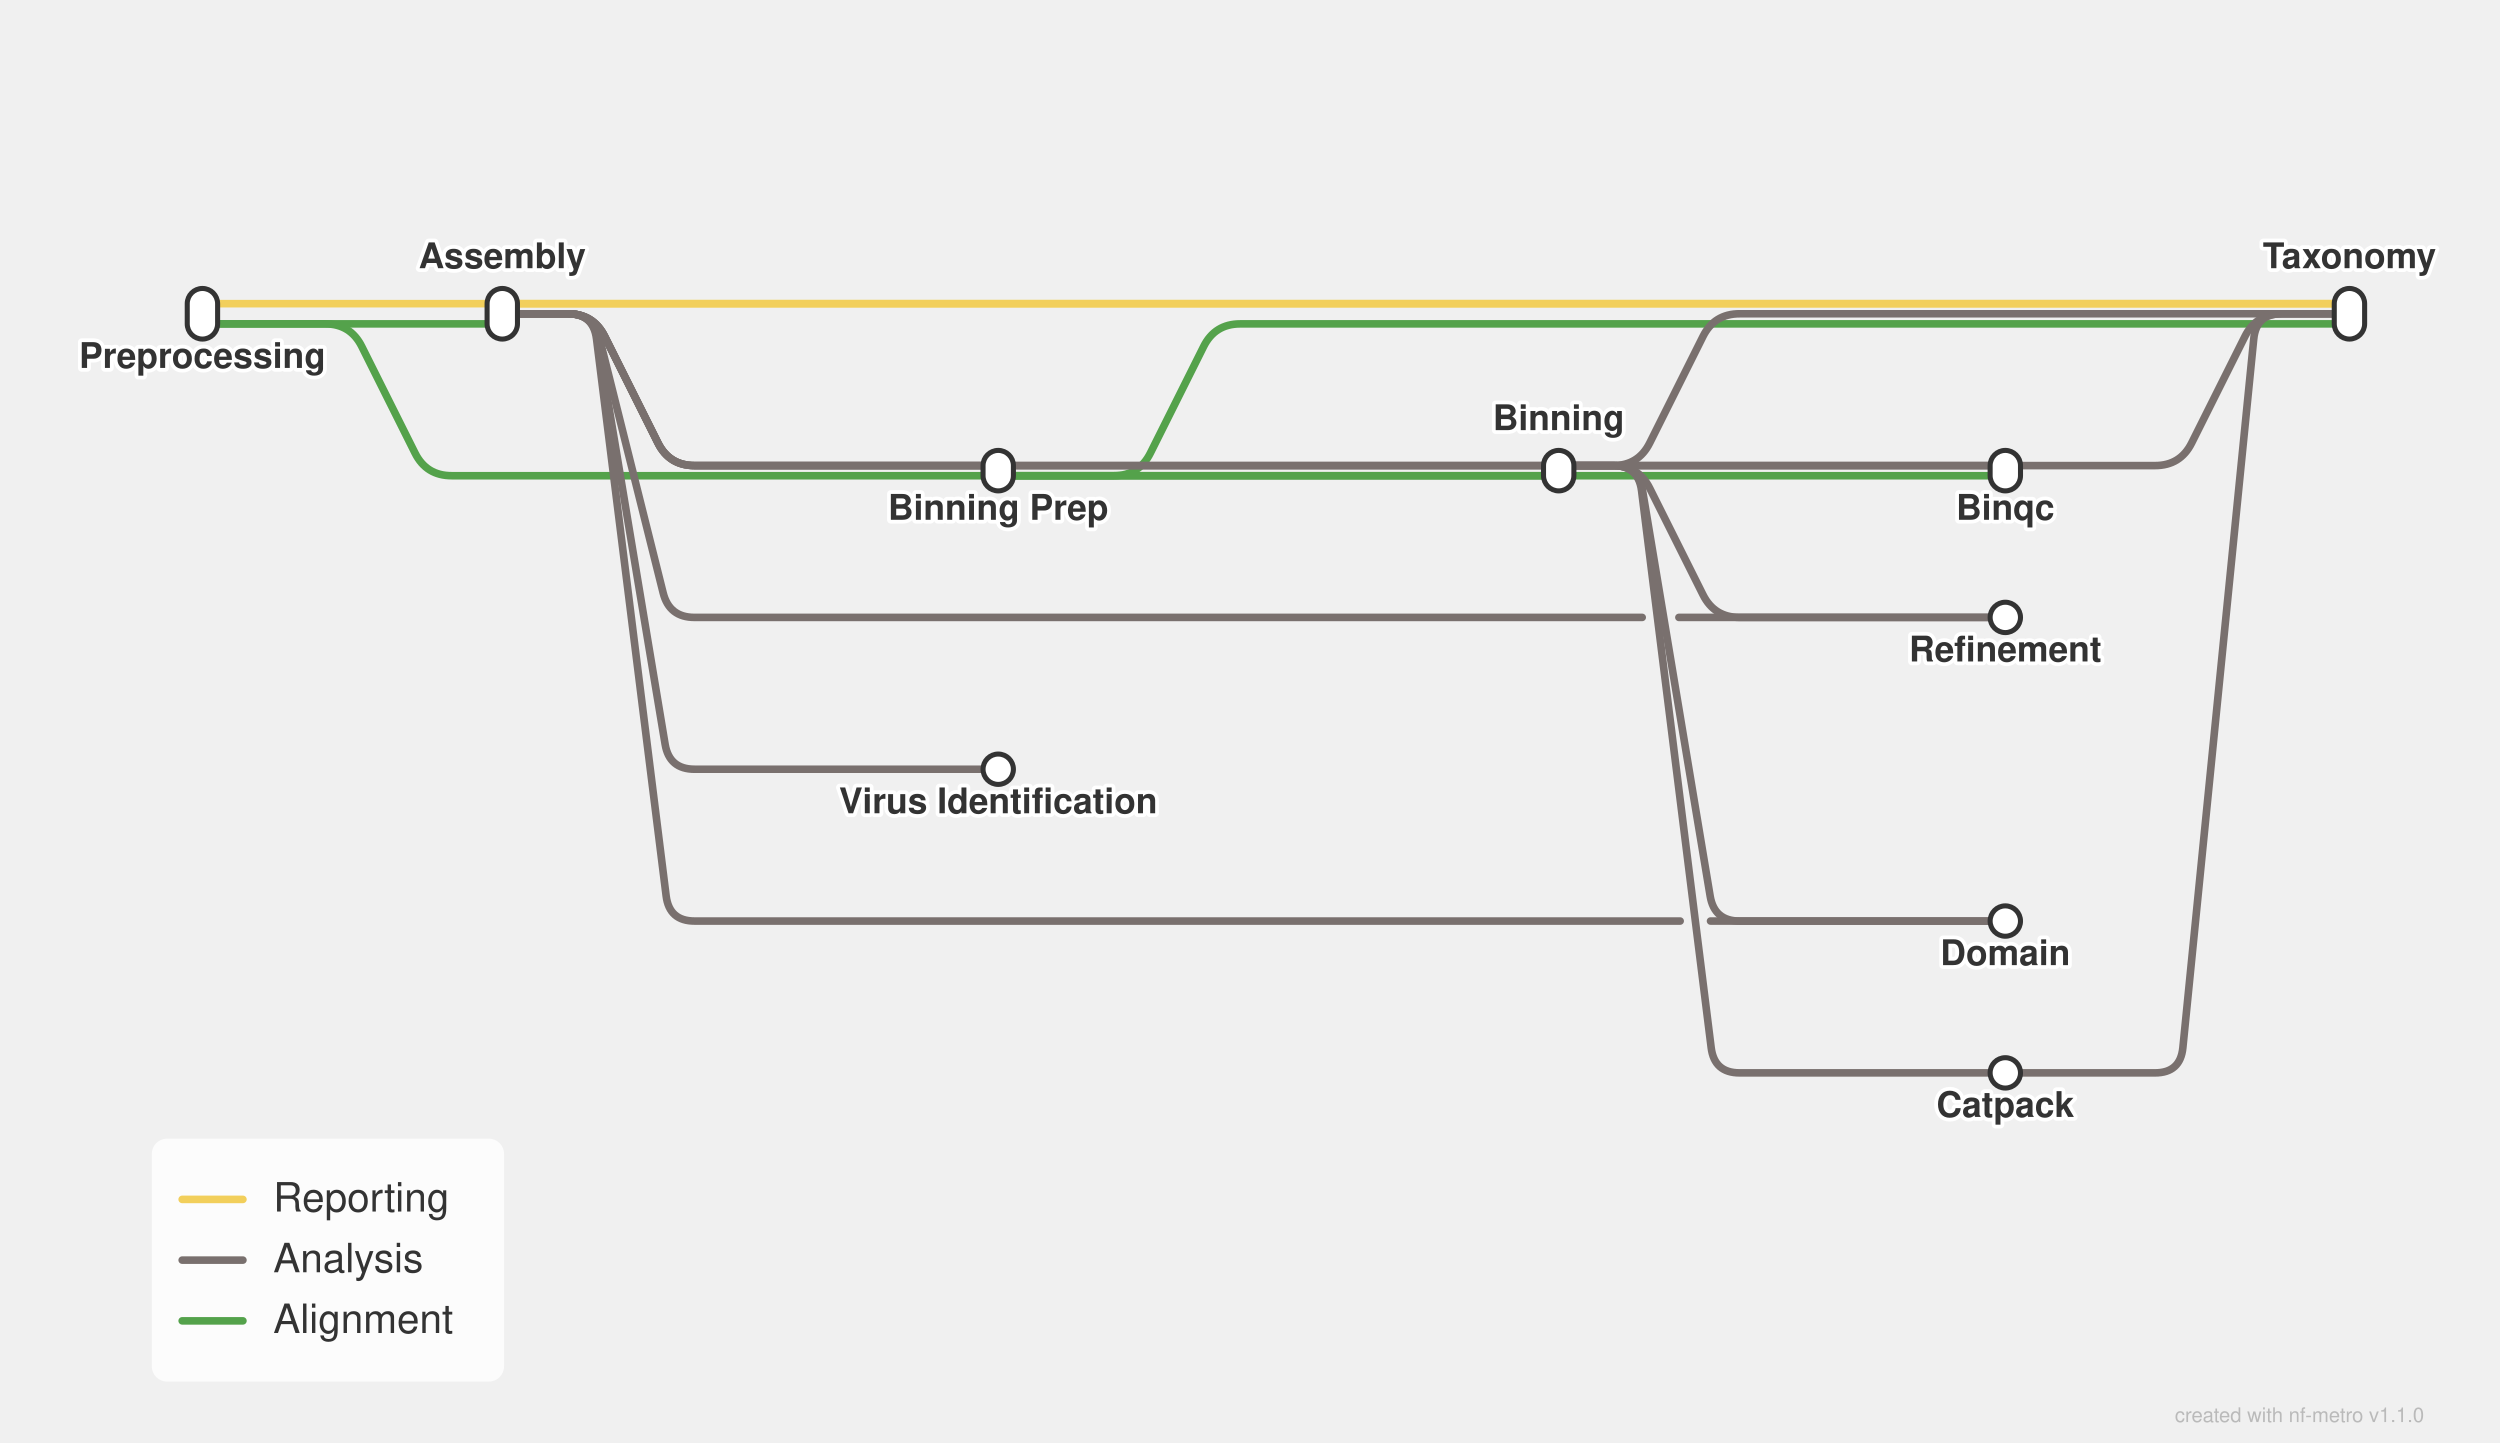
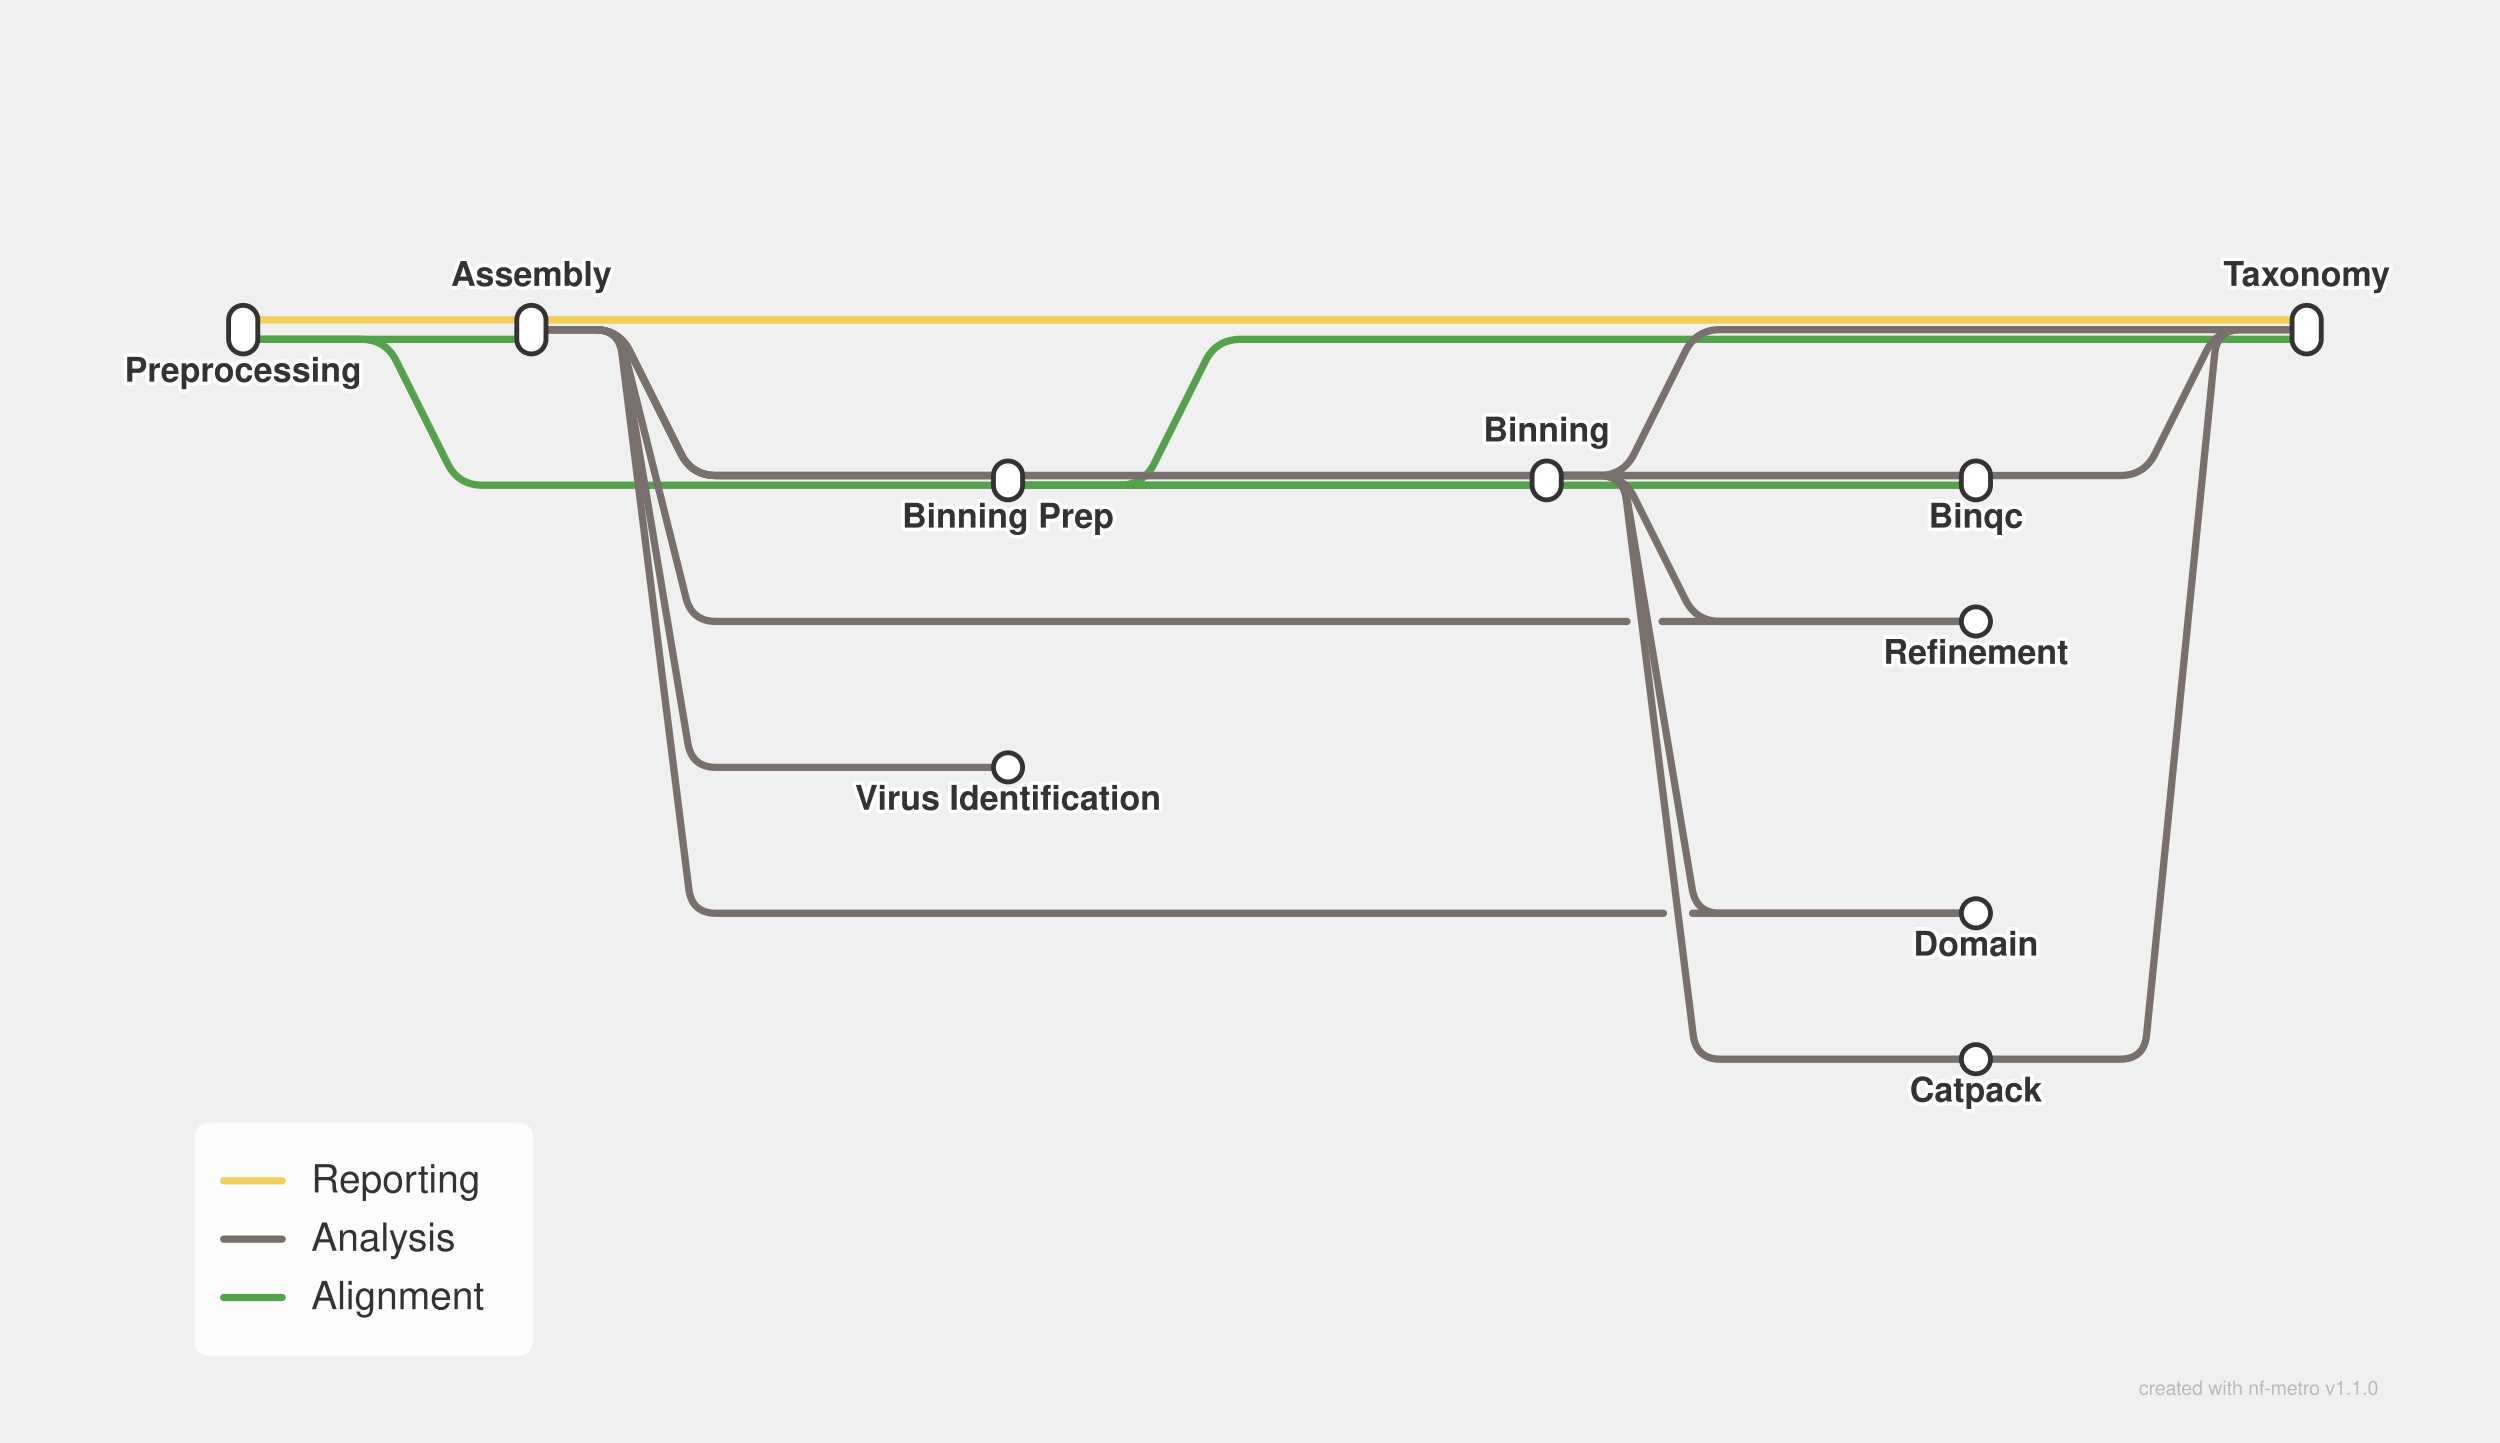
- <svg xmlns="http://www.w3.org/2000/svg" width="988" height="570" viewBox="0 0 988 570">
+ <svg xmlns="http://www.w3.org/2000/svg" width="988" height="570" viewBox="-20 0 1028 570">
  <defs>
</defs>
  <style>.nf-metro-title { fill: var(--nfm-map-title-color, #111111); }
.nf-metro-station-label { fill: var(--nfm-map-label-color, #333333); }
.nf-metro-section-box { fill: var(--nfm-map-section-fill, #ededed); stroke: var(--nfm-map-section-stroke, #e6e6e6); }
.nf-metro-section-label { fill: var(--nfm-map-section-label-color, #666666); }
.nf-metro-group-label { fill: var(--nfm-map-section-label-color, #666666); }
.nf-metro-group-underline { stroke: var(--nfm-map-section-label-color, #666666); }
.nf-metro-legend-bg { fill: var(--nfm-map-legend-bg, rgba(255, 255, 255, 0.8)); }
.nf-metro-legend-text { fill: var(--nfm-map-legend-text-color, #333333); }
.nf-metro-marker-stroke { stroke: var(--nfm-map-marker-stroke, #333333); }
.nf-metro-label-halo { fill: var(--nfm-map-bg, #ffffff); stroke: var(--nfm-map-bg, #ffffff); }</style>
  <style>@media (prefers-color-scheme: dark) {
    .nf-metro-section-label { fill: #d0d0d0; }
    .nf-metro-section-num-circle { fill: #777777; }
    .nf-metro-title { fill: #ffffff; }
}
</style>
  <path d="M80.0,128.0 L198.5,128.0" stroke="#54A24B" stroke-width="3.0" stroke-linecap="round" class="metro-line-align" data-line-id="align" />
  <path d="M80.0,128.0 L128.5,128.0 Q138.5,128.0,142.972,136.944 L164.028,179.056 Q168.5,188.0,178.5,188.0 L394.5,188.0" stroke="#54A24B" stroke-width="3.0" fill="none" stroke-linecap="round" stroke-linejoin="round" class="metro-line-align" data-line-id="align" />
  <path d="M394.5,188.0 L616.0,188.0" stroke="#54A24B" stroke-width="3.0" stroke-linecap="round" class="metro-line-align" data-line-id="align" />
  <path d="M394.5,188.0 L792.5,188.0" stroke="#54A24B" stroke-width="3.0" stroke-linecap="round" class="metro-line-align" data-line-id="align" />
  <path d="M394.5,188.0 L440.148,188.0 Q450.148,188.0,454.62,179.056 L475.676,136.944 Q480.148,128.0,490.148,128.0 L928.5,128.0" stroke="#54A24B" stroke-width="3.0" fill="none" stroke-linecap="round" stroke-linejoin="round" class="metro-line-align" data-line-id="align" />
  <path d="M198.5,124.0 L224.5,124.0 Q234.5,124.0,238.972,132.944 L260.028,175.056 Q264.5,184.0,274.5,184.0 L394.5,184.0" stroke="#79706E" stroke-width="3.0" fill="none" stroke-linecap="round" stroke-linejoin="round" class="metro-line-generic" data-line-id="generic" />
  <path d="M198.5,124.0 L224.5,124.0 Q234.5,124.0,238.972,132.944 L260.028,175.056 Q264.5,184.0,274.5,184.0 L616.0,184.0" stroke="#79706E" stroke-width="3.0" fill="none" stroke-linecap="round" stroke-linejoin="round" class="metro-line-generic" data-line-id="generic" />
  <path d="M198.5,124.0 L224.5,124.0 Q234.5,124.0,238.972,132.944 L260.028,175.056 Q264.5,184.0,274.5,184.0 L792.5,184.0" stroke="#79706E" stroke-width="3.0" fill="none" stroke-linecap="round" stroke-linejoin="round" class="metro-line-generic" data-line-id="generic" />
  <path d="M198.5,124.0 L224.5,124.0 Q234.5,124.0,236.925,133.701 L262.075,234.299 Q264.5,244.0,274.5,244.0 L649.0,244.0 M663.5,244.0 L792.5,244.0" stroke="#79706E" stroke-width="3.0" fill="none" stroke-linecap="round" stroke-linejoin="round" class="metro-line-generic" data-line-id="generic" />
  <path d="M198.5,124.0 L224.5,124.0 Q234.5,124.0,235.74,133.923 L263.26,354.077 Q264.5,364.0,274.5,364.0 L664.0,364.0 M676.0,364.0 L792.5,364.0" stroke="#79706E" stroke-width="3.0" fill="none" stroke-linecap="round" stroke-linejoin="round" class="metro-line-generic" data-line-id="generic" />
  <path d="M198.5,124.0 L224.5,124.0 Q234.5,124.0,236.144,133.864 L262.856,294.136 Q264.5,304.0,274.5,304.0 L394.5,304.0" stroke="#79706E" stroke-width="3.0" fill="none" stroke-linecap="round" stroke-linejoin="round" class="metro-line-generic" data-line-id="generic" />
  <path d="M616.0,184.0 L792.5,184.0" stroke="#79706E" stroke-width="3.0" stroke-linecap="round" class="metro-line-generic" data-line-id="generic" />
  <path d="M616.0,184.0 L637.5,184.0 Q647.5,184.0,651.972,175.056 L673.028,132.944 Q677.5,124.0,687.5,124.0 L928.5,124.0" stroke="#79706E" stroke-width="3.0" fill="none" stroke-linecap="round" stroke-linejoin="round" class="metro-line-generic" data-line-id="generic" />
  <path d="M616.0,184.0 L637.5,184.0 Q647.5,184.0,651.972,192.944 L673.028,235.056 Q677.5,244.0,687.5,244.0 L792.5,244.0" stroke="#79706E" stroke-width="3.0" fill="none" stroke-linecap="round" stroke-linejoin="round" class="metro-line-generic" data-line-id="generic" />
  <path d="M616.0,184.0 L637.5,184.0 Q647.5,184.0,649.144,193.864 L675.856,354.136 Q677.5,364.0,687.5,364.0 L792.5,364.0" stroke="#79706E" stroke-width="3.0" fill="none" stroke-linecap="round" stroke-linejoin="round" class="metro-line-generic" data-line-id="generic" />
  <path d="M616.0,184.0 L637.5,184.0 Q647.5,184.0,648.74,193.923 L676.26,414.077 Q677.5,424.0,687.5,424.0 L792.5,424.0" stroke="#79706E" stroke-width="3.0" fill="none" stroke-linecap="round" stroke-linejoin="round" class="metro-line-generic" data-line-id="generic" />
  <path d="M792.5,184.0 L851.676,184.0 Q861.676,184.0,866.148,175.056 L887.204,132.944 Q891.676,124.0,901.676,124.0 L928.5,124.0" stroke="#79706E" stroke-width="3.0" fill="none" stroke-linecap="round" stroke-linejoin="round" class="metro-line-generic" data-line-id="generic" />
  <path d="M792.5,424.0 L851.676,424.0 Q861.676,424.0,862.671,414.05 L890.681,133.95 Q891.676,124.0,901.676,124.0 L928.5,124.0" stroke="#79706E" stroke-width="3.0" fill="none" stroke-linecap="round" stroke-linejoin="round" class="metro-line-generic" data-line-id="generic" />
  <path d="M80.0,120.0 L928.5,120.0" stroke="#F2CF5B" stroke-width="3.0" stroke-linecap="round" class="metro-line-report" data-line-id="report" />
  <path d="M198.5,120.0 L928.5,120.0" stroke="#F2CF5B" stroke-width="3.0" stroke-linecap="round" class="metro-line-report" data-line-id="report" />
  <g class="nf-metro-station-group" data-node-id="g_s_01_preprocessing_report" data-node-cx="80.0" data-node-cy="124.0" data-node-r="6.0" data-node-groups="align,report" data-node-w="12.0" data-node-h="20.0" data-node-rx="6.0">
    <rect x="74.0" y="114.0" width="12.0" height="20.0" rx="6.0" ry="6.0" fill="#ffffff" stroke="#333333" stroke-width="2.0" class="nf-metro-station" data-station-id="g_s_01_preprocessing_report" data-station-lines="align,report" data-station-label="Preprocessing" />
  </g>
  <g class="nf-metro-station-group" data-node-id="g_s_02_assembly_generic" data-node-cx="198.5" data-node-cy="124.0" data-node-r="6.0" data-node-groups="align,generic,report" data-node-w="12.0" data-node-h="20.0" data-node-rx="6.0">
    <rect x="192.5" y="114.0" width="12.0" height="20.0" rx="6.0" ry="6.0" fill="#ffffff" stroke="#333333" stroke-width="2.0" class="nf-metro-station" data-station-id="g_s_02_assembly_generic" data-station-lines="align,generic,report" data-station-label="Assembly" />
  </g>
  <g class="nf-metro-station-group" data-node-id="g_s_03_binning_prep_align" data-node-cx="394.5" data-node-cy="186.0" data-node-r="6.0" data-node-groups="align,generic" data-node-w="12.0" data-node-h="16.0" data-node-rx="6.0">
    <rect x="388.5" y="178.0" width="12.0" height="16.0" rx="6.0" ry="6.0" fill="#ffffff" stroke="#333333" stroke-width="2.0" class="nf-metro-station" data-station-id="g_s_03_binning_prep_align" data-station-lines="align,generic" data-station-label="Binning Prep" />
  </g>
  <g class="nf-metro-station-group" data-node-id="g_s_04_binning_generic" data-node-cx="616.0" data-node-cy="186.0" data-node-r="6.0" data-node-groups="align,generic" data-node-w="12.0" data-node-h="16.0" data-node-rx="6.0">
    <rect x="610.0" y="178.0" width="12.0" height="16.0" rx="6.0" ry="6.0" fill="#ffffff" stroke="#333333" stroke-width="2.0" class="nf-metro-station" data-station-id="g_s_04_binning_generic" data-station-lines="align,generic" data-station-label="Binning" />
  </g>
  <g class="nf-metro-station-group" data-node-id="g_s_05_binqc_generic" data-node-cx="792.5" data-node-cy="186.0" data-node-r="6.0" data-node-groups="align,generic" data-node-w="12.0" data-node-h="16.0" data-node-rx="6.0">
    <rect x="786.5" y="178.0" width="12.0" height="16.0" rx="6.0" ry="6.0" fill="#ffffff" stroke="#333333" stroke-width="2.0" class="nf-metro-station" data-station-id="g_s_05_binqc_generic" data-station-lines="align,generic" data-station-label="Binqc" />
  </g>
  <g class="nf-metro-station-group" data-node-id="g_s_07_refinement_generic" data-node-cx="792.5" data-node-cy="244.0" data-node-r="6.0" data-node-groups="generic" data-node-w="12.0" data-node-h="12.0" data-node-rx="6.0">
    <rect x="786.5" y="238.0" width="12.0" height="12.0" rx="6.0" ry="6.0" fill="#ffffff" stroke="#333333" stroke-width="2.0" class="nf-metro-station" data-station-id="g_s_07_refinement_generic" data-station-lines="generic" data-station-label="Refinement" />
  </g>
  <g class="nf-metro-station-group" data-node-id="g_s_08_domain_generic" data-node-cx="792.5" data-node-cy="364.0" data-node-r="6.0" data-node-groups="generic" data-node-w="12.0" data-node-h="12.0" data-node-rx="6.0">
    <rect x="786.5" y="358.0" width="12.0" height="12.0" rx="6.0" ry="6.0" fill="#ffffff" stroke="#333333" stroke-width="2.0" class="nf-metro-station" data-station-id="g_s_08_domain_generic" data-station-lines="generic" data-station-label="Domain" />
  </g>
  <g class="nf-metro-station-group" data-node-id="g_s_09_catpack_generic" data-node-cx="792.5" data-node-cy="424.0" data-node-r="6.0" data-node-groups="generic" data-node-w="12.0" data-node-h="12.0" data-node-rx="6.0">
    <rect x="786.5" y="418.0" width="12.0" height="12.0" rx="6.0" ry="6.0" fill="#ffffff" stroke="#333333" stroke-width="2.0" class="nf-metro-station" data-station-id="g_s_09_catpack_generic" data-station-lines="generic" data-station-label="Catpack" />
  </g>
  <g class="nf-metro-station-group" data-node-id="g_s_06_taxonomy_generic" data-node-cx="928.5" data-node-cy="124.0" data-node-r="6.0" data-node-groups="align,generic,report" data-node-w="12.0" data-node-h="20.0" data-node-rx="6.0">
    <rect x="922.5" y="114.0" width="12.0" height="20.0" rx="6.0" ry="6.0" fill="#ffffff" stroke="#333333" stroke-width="2.0" class="nf-metro-station" data-station-id="g_s_06_taxonomy_generic" data-station-lines="align,generic,report" data-station-label="Taxonomy" />
  </g>
  <g class="nf-metro-station-group" data-node-id="g_s_10_virus_identification_generic" data-node-cx="394.5" data-node-cy="304.0" data-node-r="6.0" data-node-groups="generic" data-node-w="12.0" data-node-h="12.0" data-node-rx="6.0">
    <rect x="388.5" y="298.0" width="12.0" height="12.0" rx="6.0" ry="6.0" fill="#ffffff" stroke="#333333" stroke-width="2.0" class="nf-metro-station" data-station-id="g_s_10_virus_identification_generic" data-station-lines="generic" data-station-label="Virus Identification" />
  </g>
  <text x="80.0" y="139.0" font-size="14.0" fill="#ffffff" stroke="#ffffff" stroke-width="3.0" stroke-linejoin="round" font-family="'Helvetica Neue', Helvetica, Arial, sans-serif" font-weight="bold" aria-hidden="true" class="nf-metro-label-halo" text-anchor="middle" dominant-baseline="hanging">Preprocessing</text>
  <text x="80.0" y="139.0" font-size="14.0" fill="#333333" font-family="'Helvetica Neue', Helvetica, Arial, sans-serif" font-weight="bold" text-anchor="middle" dominant-baseline="hanging" data-station-id="g_s_01_preprocessing_report" class="nf-metro-station-label">Preprocessing</text>
  <text x="198.5" y="106.0" font-size="14.0" fill="#ffffff" stroke="#ffffff" stroke-width="3.0" stroke-linejoin="round" font-family="'Helvetica Neue', Helvetica, Arial, sans-serif" font-weight="bold" aria-hidden="true" class="nf-metro-label-halo" text-anchor="middle" dominant-baseline="auto">Assembly</text>
  <text x="198.5" y="106.0" font-size="14.0" fill="#333333" font-family="'Helvetica Neue', Helvetica, Arial, sans-serif" font-weight="bold" text-anchor="middle" dominant-baseline="auto" data-station-id="g_s_02_assembly_generic" class="nf-metro-station-label">Assembly</text>
  <text x="394.5" y="199.0" font-size="14.0" fill="#ffffff" stroke="#ffffff" stroke-width="3.0" stroke-linejoin="round" font-family="'Helvetica Neue', Helvetica, Arial, sans-serif" font-weight="bold" aria-hidden="true" class="nf-metro-label-halo" text-anchor="middle" dominant-baseline="hanging">Binning Prep</text>
  <text x="394.5" y="199.0" font-size="14.0" fill="#333333" font-family="'Helvetica Neue', Helvetica, Arial, sans-serif" font-weight="bold" text-anchor="middle" dominant-baseline="hanging" data-station-id="g_s_03_binning_prep_align" class="nf-metro-station-label">Binning Prep</text>
  <text x="394.5" y="315.0" font-size="14.0" fill="#ffffff" stroke="#ffffff" stroke-width="3.0" stroke-linejoin="round" font-family="'Helvetica Neue', Helvetica, Arial, sans-serif" font-weight="bold" aria-hidden="true" class="nf-metro-label-halo" text-anchor="middle" dominant-baseline="hanging">Virus Identification</text>
  <text x="394.5" y="315.0" font-size="14.0" fill="#333333" font-family="'Helvetica Neue', Helvetica, Arial, sans-serif" font-weight="bold" text-anchor="middle" dominant-baseline="hanging" data-station-id="g_s_10_virus_identification_generic" class="nf-metro-station-label">Virus Identification</text>
  <text x="616.0" y="170.0" font-size="14.0" fill="#ffffff" stroke="#ffffff" stroke-width="3.0" stroke-linejoin="round" font-family="'Helvetica Neue', Helvetica, Arial, sans-serif" font-weight="bold" aria-hidden="true" class="nf-metro-label-halo" text-anchor="middle" dominant-baseline="auto">Binning</text>
  <text x="616.0" y="170.0" font-size="14.0" fill="#333333" font-family="'Helvetica Neue', Helvetica, Arial, sans-serif" font-weight="bold" text-anchor="middle" dominant-baseline="auto" data-station-id="g_s_04_binning_generic" class="nf-metro-station-label">Binning</text>
  <text x="792.5" y="199.0" font-size="14.0" fill="#ffffff" stroke="#ffffff" stroke-width="3.0" stroke-linejoin="round" font-family="'Helvetica Neue', Helvetica, Arial, sans-serif" font-weight="bold" aria-hidden="true" class="nf-metro-label-halo" text-anchor="middle" dominant-baseline="hanging">Binqc</text>
  <text x="792.5" y="199.0" font-size="14.0" fill="#333333" font-family="'Helvetica Neue', Helvetica, Arial, sans-serif" font-weight="bold" text-anchor="middle" dominant-baseline="hanging" data-station-id="g_s_05_binqc_generic" class="nf-metro-station-label">Binqc</text>
  <text x="792.5" y="255.0" font-size="14.0" fill="#ffffff" stroke="#ffffff" stroke-width="3.0" stroke-linejoin="round" font-family="'Helvetica Neue', Helvetica, Arial, sans-serif" font-weight="bold" aria-hidden="true" class="nf-metro-label-halo" text-anchor="middle" dominant-baseline="hanging">Refinement</text>
  <text x="792.5" y="255.0" font-size="14.0" fill="#333333" font-family="'Helvetica Neue', Helvetica, Arial, sans-serif" font-weight="bold" text-anchor="middle" dominant-baseline="hanging" data-station-id="g_s_07_refinement_generic" class="nf-metro-station-label">Refinement</text>
  <text x="792.5" y="375.0" font-size="14.0" fill="#ffffff" stroke="#ffffff" stroke-width="3.0" stroke-linejoin="round" font-family="'Helvetica Neue', Helvetica, Arial, sans-serif" font-weight="bold" aria-hidden="true" class="nf-metro-label-halo" text-anchor="middle" dominant-baseline="hanging">Domain</text>
  <text x="792.5" y="375.0" font-size="14.0" fill="#333333" font-family="'Helvetica Neue', Helvetica, Arial, sans-serif" font-weight="bold" text-anchor="middle" dominant-baseline="hanging" data-station-id="g_s_08_domain_generic" class="nf-metro-station-label">Domain</text>
  <text x="792.5" y="435.0" font-size="14.0" fill="#ffffff" stroke="#ffffff" stroke-width="3.0" stroke-linejoin="round" font-family="'Helvetica Neue', Helvetica, Arial, sans-serif" font-weight="bold" aria-hidden="true" class="nf-metro-label-halo" text-anchor="middle" dominant-baseline="hanging">Catpack</text>
  <text x="792.5" y="435.0" font-size="14.0" fill="#333333" font-family="'Helvetica Neue', Helvetica, Arial, sans-serif" font-weight="bold" text-anchor="middle" dominant-baseline="hanging" data-station-id="g_s_09_catpack_generic" class="nf-metro-station-label">Catpack</text>
  <text x="928.5" y="106.0" font-size="14.0" fill="#ffffff" stroke="#ffffff" stroke-width="3.0" stroke-linejoin="round" font-family="'Helvetica Neue', Helvetica, Arial, sans-serif" font-weight="bold" aria-hidden="true" class="nf-metro-label-halo" text-anchor="middle" dominant-baseline="auto">Taxonomy</text>
  <text x="928.5" y="106.0" font-size="14.0" fill="#333333" font-family="'Helvetica Neue', Helvetica, Arial, sans-serif" font-weight="bold" text-anchor="middle" dominant-baseline="auto" data-station-id="g_s_06_taxonomy_generic" class="nf-metro-station-label">Taxonomy</text>
  <rect x="60.0" y="450.0" width="139.2" height="96.0" rx="6" ry="6" fill="rgba(255, 255, 255, 0.8)" class="nf-metro-legend-bg" />
  <path d="M72.0,474.0 L96.0,474.0" stroke="#F2CF5B" stroke-width="3.0" stroke-linecap="round" />
  <text x="108.0" y="474.0" font-size="16.0" fill="#333333" font-family="'Helvetica Neue', Helvetica, Arial, sans-serif" dy="0.3em" class="nf-metro-legend-text">Reporting</text>
  <path d="M72.0,498.0 L96.0,498.0" stroke="#79706E" stroke-width="3.0" stroke-linecap="round" />
  <text x="108.0" y="498.0" font-size="16.0" fill="#333333" font-family="'Helvetica Neue', Helvetica, Arial, sans-serif" dy="0.3em" class="nf-metro-legend-text">Analysis</text>
  <path d="M72.0,522.0 L96.0,522.0" stroke="#54A24B" stroke-width="3.0" stroke-linecap="round" />
  <text x="108.0" y="522.0" font-size="16.0" fill="#333333" font-family="'Helvetica Neue', Helvetica, Arial, sans-serif" dy="0.3em" class="nf-metro-legend-text">Alignment</text>
  <text x="958.0" y="562.0" font-size="8" fill="rgba(150, 150, 150, 0.6)" font-family="'Helvetica Neue', Helvetica, Arial, sans-serif" text-anchor="end">created with nf-metro v1.1.0</text>
</svg>
